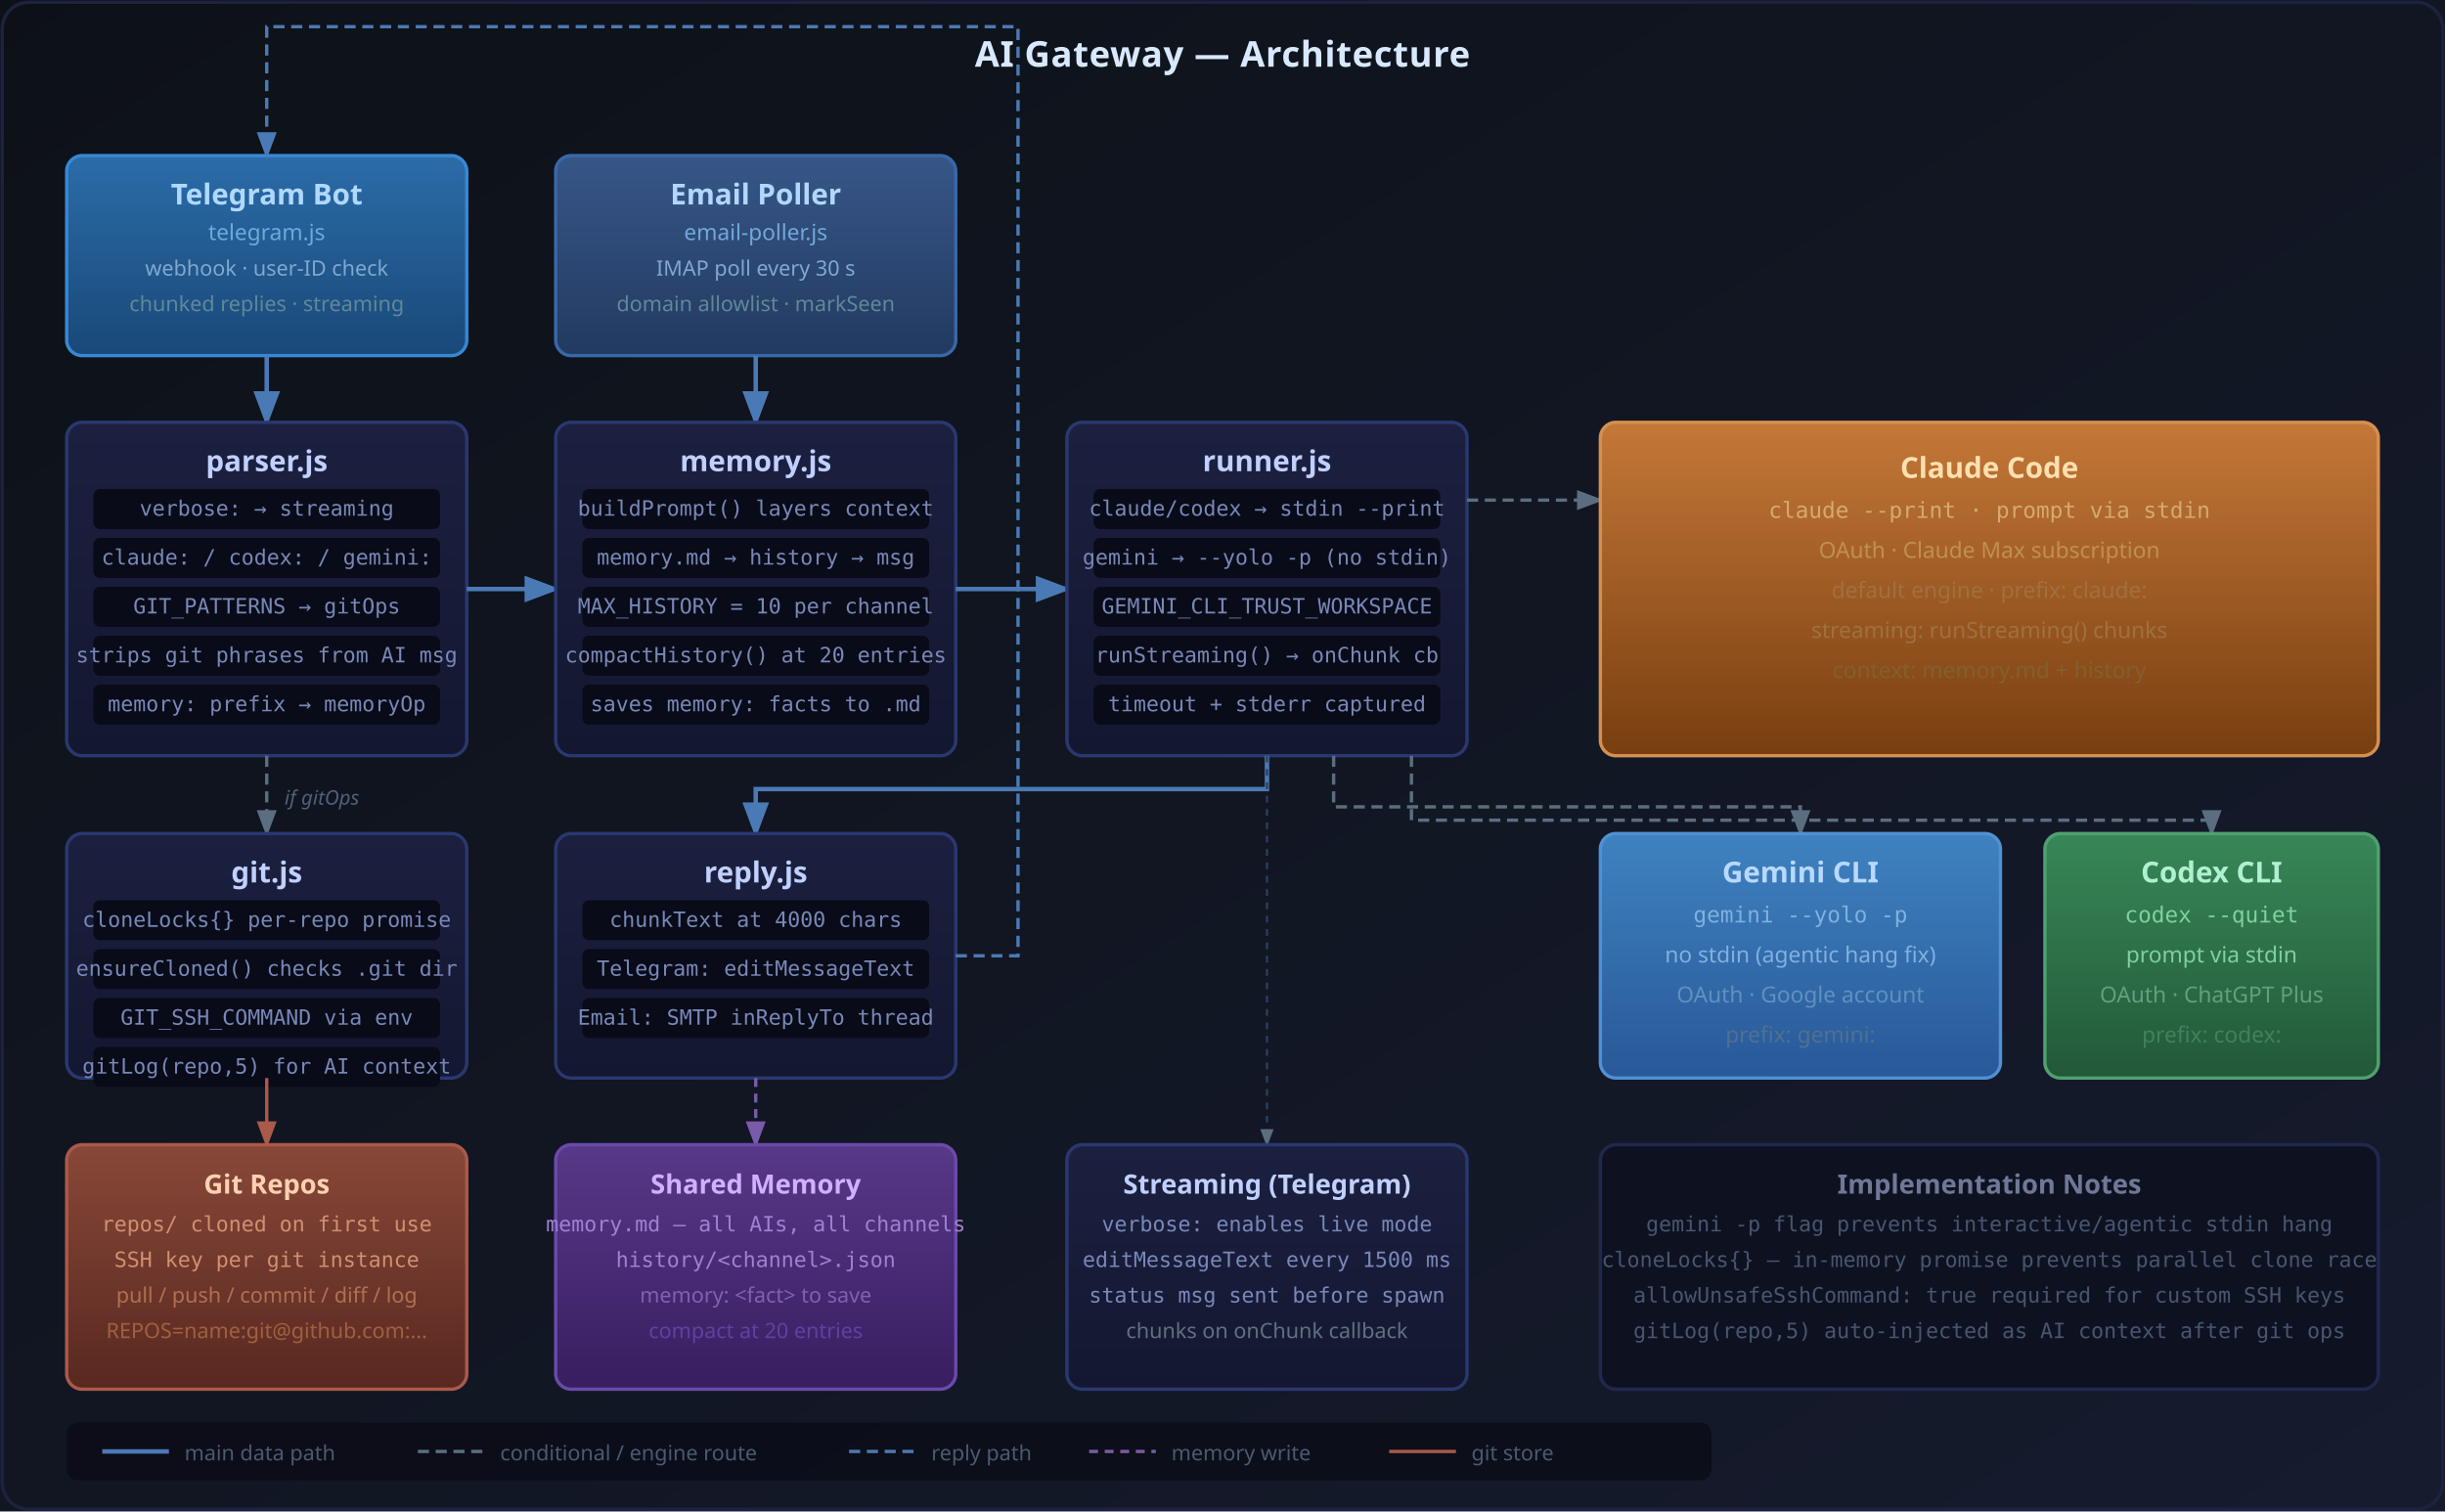
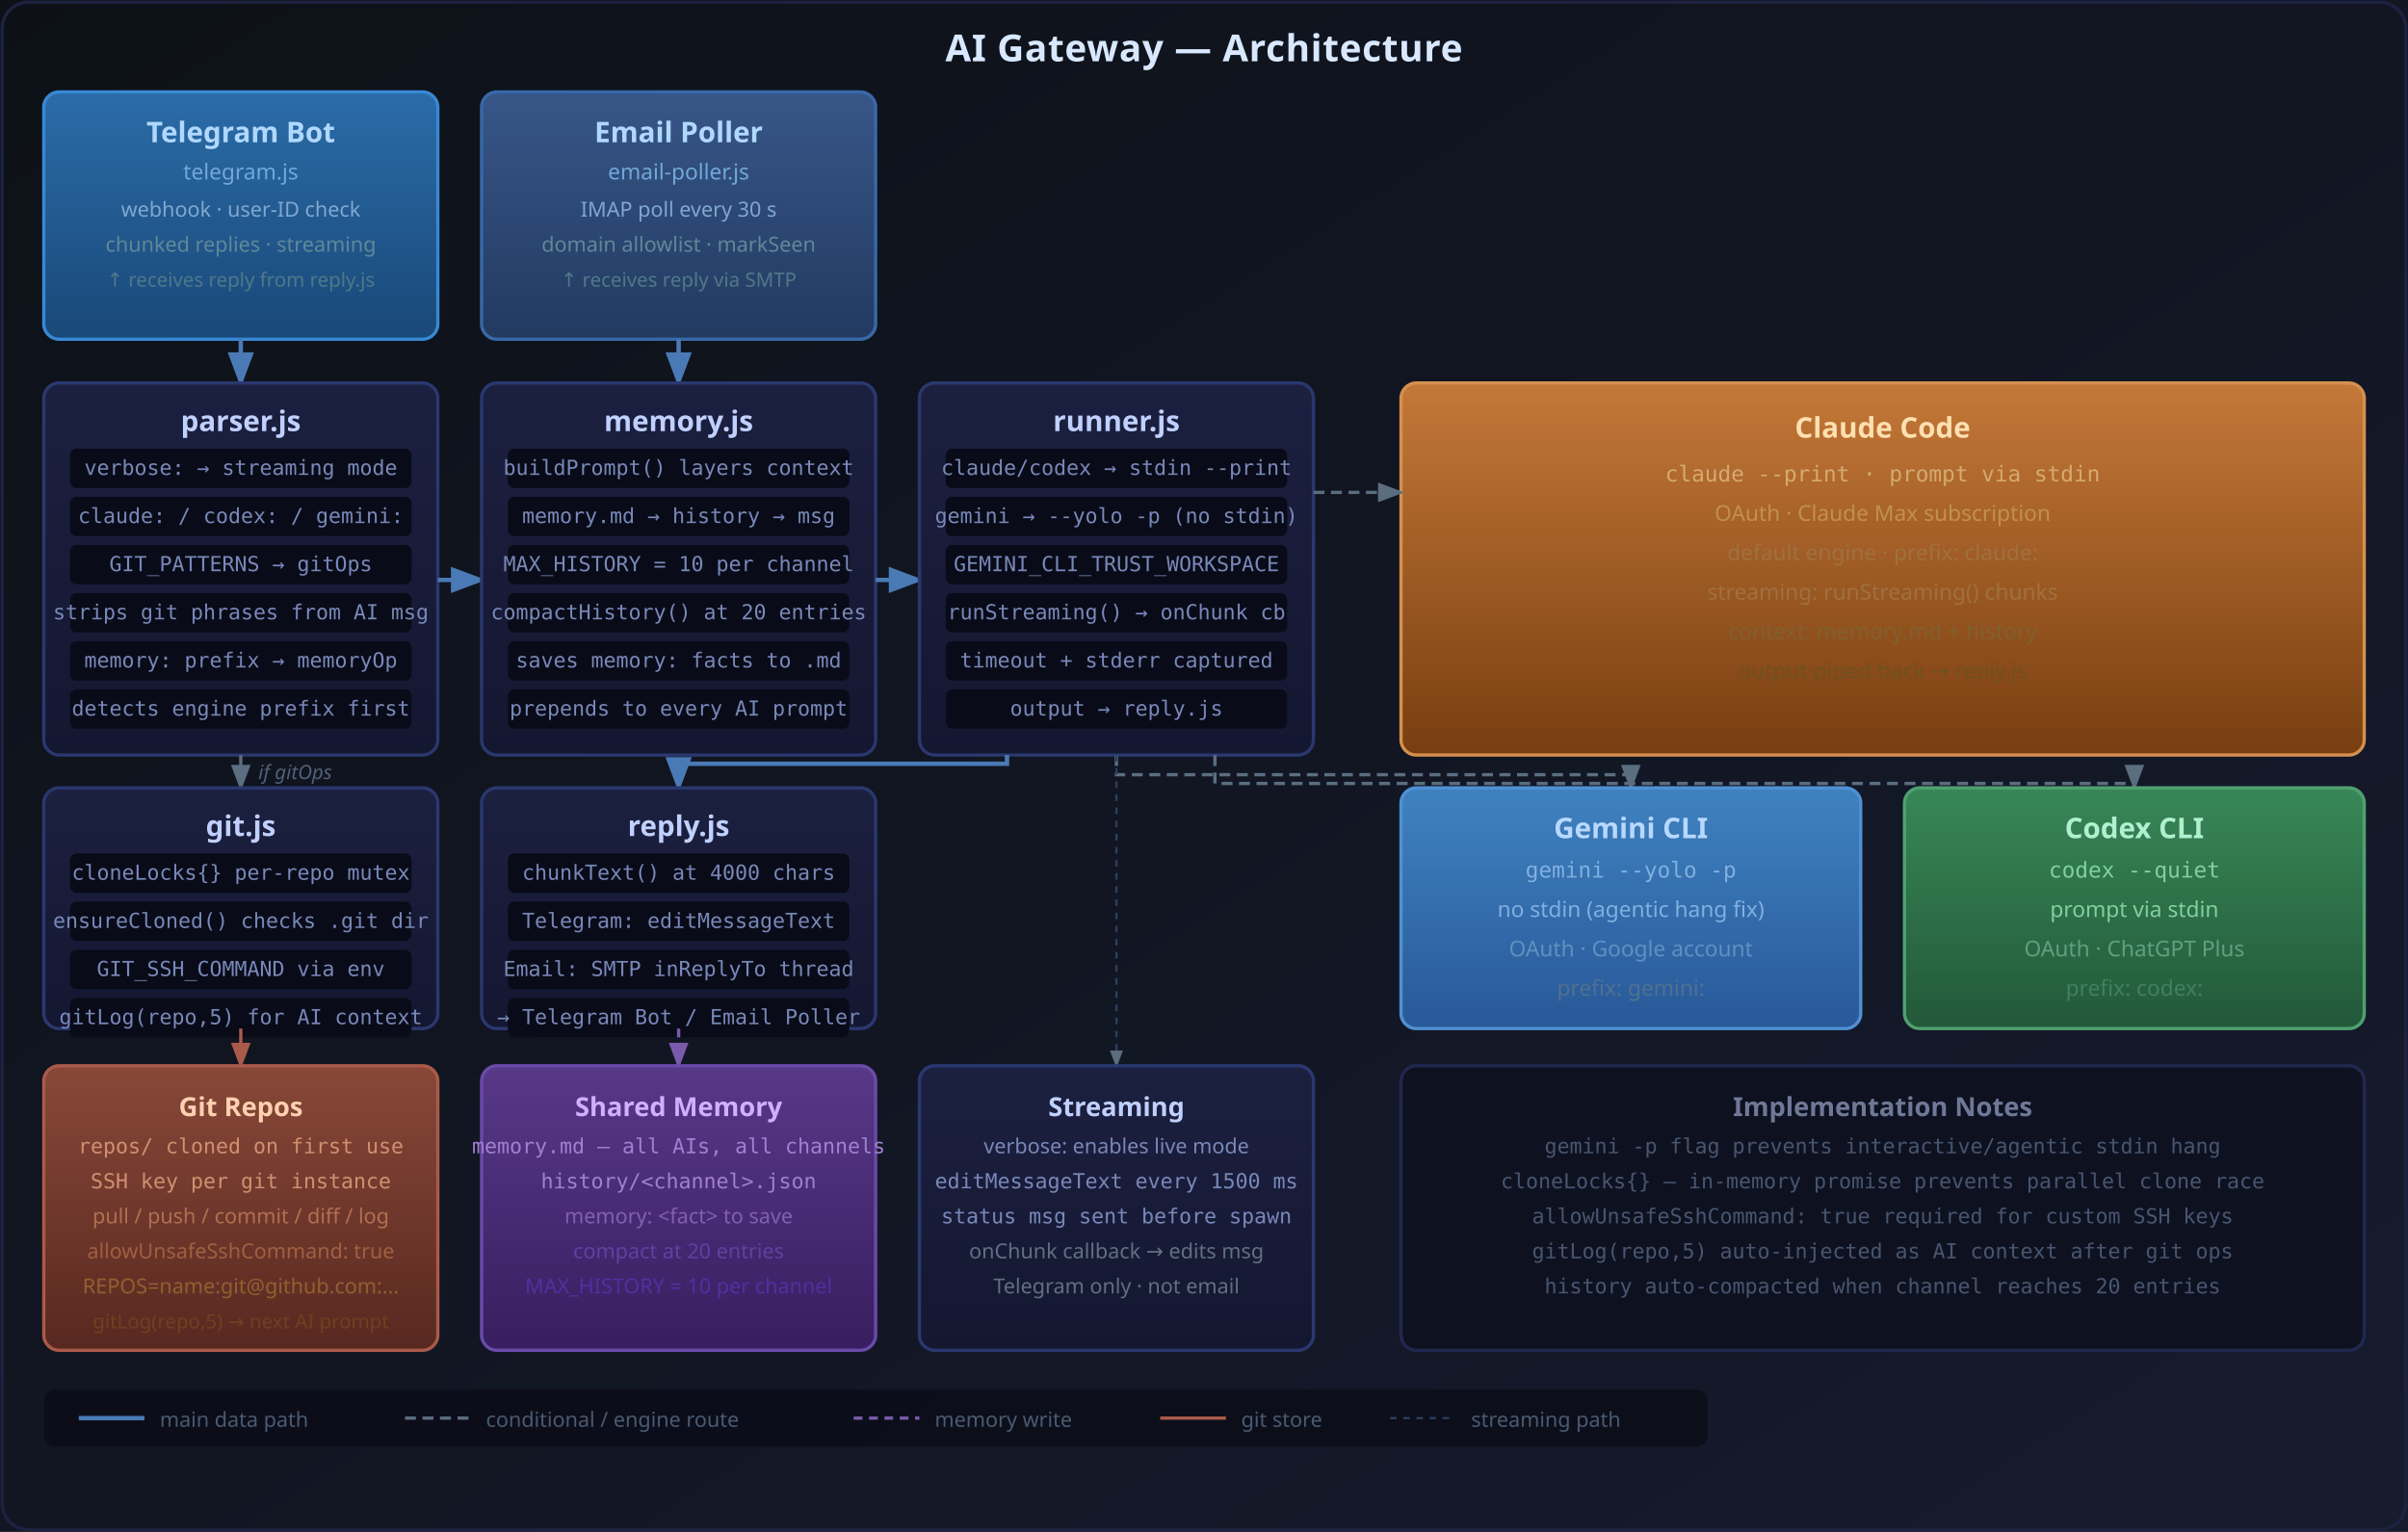
- <svg xmlns="http://www.w3.org/2000/svg" width="1100" height="680" viewBox="0 0 1100 680" font-family="'Segoe UI', system-ui, sans-serif">
+ <svg xmlns="http://www.w3.org/2000/svg" width="1100" height="700" viewBox="0 0 1100 700" font-family="'Segoe UI', system-ui, sans-serif">
  <defs>
    <linearGradient id="bgG" x1="0%" y1="0%" x2="100%" y2="100%">
      <stop offset="0%" stop-color="#0d1117" />
      <stop offset="100%" stop-color="#161b2e" />
    </linearGradient>
    <linearGradient id="teleG" x1="0%" y1="0%" x2="0%" y2="100%">
      <stop offset="0%" stop-color="#2b6ca8" />
      <stop offset="100%" stop-color="#194878" />
    </linearGradient>
    <linearGradient id="emailG" x1="0%" y1="0%" x2="0%" y2="100%">
      <stop offset="0%" stop-color="#375688" />
      <stop offset="100%" stop-color="#223a60" />
    </linearGradient>
    <linearGradient id="coreG" x1="0%" y1="0%" x2="0%" y2="100%">
      <stop offset="0%" stop-color="#1c2040" />
      <stop offset="100%" stop-color="#141730" />
    </linearGradient>
    <linearGradient id="claudeG" x1="0%" y1="0%" x2="0%" y2="100%">
      <stop offset="0%" stop-color="#c47838" />
      <stop offset="100%" stop-color="#783e10" />
    </linearGradient>
    <linearGradient id="geminiG" x1="0%" y1="0%" x2="0%" y2="100%">
      <stop offset="0%" stop-color="#3f82c0" />
      <stop offset="100%" stop-color="#285898" />
    </linearGradient>
    <linearGradient id="codexG" x1="0%" y1="0%" x2="0%" y2="100%">
      <stop offset="0%" stop-color="#388758" />
      <stop offset="100%" stop-color="#225838" />
    </linearGradient>
    <linearGradient id="memG" x1="0%" y1="0%" x2="0%" y2="100%">
      <stop offset="0%" stop-color="#583888" />
      <stop offset="100%" stop-color="#381e60" />
    </linearGradient>
    <linearGradient id="gitG" x1="0%" y1="0%" x2="0%" y2="100%">
      <stop offset="0%" stop-color="#884838" />
      <stop offset="100%" stop-color="#582820" />
    </linearGradient>
    <marker id="ab" markerWidth="8" markerHeight="6" refX="7" refY="3" orient="auto">
      <path d="M0,0 L0,6 L8,3 z" fill="#4a7ab5" />
    </marker>
    <marker id="ag" markerWidth="8" markerHeight="6" refX="7" refY="3" orient="auto">
      <path d="M0,0 L0,6 L8,3 z" fill="#5a6e80" />
    </marker>
    <marker id="apur" markerWidth="8" markerHeight="6" refX="7" refY="3" orient="auto">
      <path d="M0,0 L0,6 L8,3 z" fill="#7a5aaa" />
    </marker>
    <marker id="ared" markerWidth="8" markerHeight="6" refX="7" refY="3" orient="auto">
      <path d="M0,0 L0,6 L8,3 z" fill="#aa5a4a" />
    </marker>
  </defs>
-   <rect width="1100" height="680" fill="url(#bgG)" />
-   <rect x="1" y="1" width="1098" height="678" rx="12" fill="none" stroke="#1c2240" stroke-width="1.5" />
-   <text x="550" y="30" text-anchor="middle" font-size="16" font-weight="700" fill="#d8e8ff" letter-spacing="0.3">AI Gateway — Architecture</text>
-   <rect x="30" y="70" width="180" height="90" rx="7" fill="url(#teleG)" stroke="#3888d4" stroke-width="1.5" />
-   <text x="120" y="92" text-anchor="middle" font-size="13" font-weight="700" fill="#b0d8ff">Telegram Bot</text>
-   <text x="120" y="108" text-anchor="middle" font-size="10" fill="#70a8d8">telegram.js</text>
-   <text x="120" y="124" text-anchor="middle" font-size="9.5" fill="#80a8d0">webhook · user-ID check</text>
-   <text x="120" y="140" text-anchor="middle" font-size="9.5" fill="#608898">chunked replies · streaming</text>
-   <rect x="250" y="70" width="180" height="90" rx="7" fill="url(#emailG)" stroke="#3868a8" stroke-width="1.5" />
-   <text x="340" y="92" text-anchor="middle" font-size="13" font-weight="700" fill="#b0d8ff">Email Poller</text>
-   <text x="340" y="108" text-anchor="middle" font-size="10" fill="#70a8d8">email-poller.js</text>
-   <text x="340" y="124" text-anchor="middle" font-size="9.5" fill="#80a8d0">IMAP poll every 30 s</text>
-   <text x="340" y="140" text-anchor="middle" font-size="9.5" fill="#608898">domain allowlist · markSeen</text>
-   <line x1="120" y1="160" x2="120" y2="190" stroke="#4a7ab5" stroke-width="2" marker-end="url(#ab)" />
-   <line x1="340" y1="160" x2="340" y2="190" stroke="#4a7ab5" stroke-width="2" marker-end="url(#ab)" />
-   <rect x="30" y="190" width="180" height="150" rx="7" fill="url(#coreG)" stroke="#2a3870" stroke-width="1.5" />
-   <text x="120" y="212" text-anchor="middle" font-size="13" font-weight="700" fill="#c0d0ff">parser.js</text>
-   <rect x="42" y="220" width="156" height="18" rx="3" fill="#090b18" />
-   <text x="120" y="232" text-anchor="middle" font-size="9.5" fill="#7888b8" font-family="monospace">verbose: → streaming</text>
-   <rect x="42" y="242" width="156" height="18" rx="3" fill="#090b18" />
-   <text x="120" y="254" text-anchor="middle" font-size="9.5" fill="#7888b8" font-family="monospace">claude: / codex: / gemini:</text>
-   <rect x="42" y="264" width="156" height="18" rx="3" fill="#090b18" />
-   <text x="120" y="276" text-anchor="middle" font-size="9.5" fill="#7888b8" font-family="monospace">GIT_PATTERNS → gitOps</text>
-   <rect x="42" y="286" width="156" height="18" rx="3" fill="#090b18" />
-   <text x="120" y="298" text-anchor="middle" font-size="9.5" fill="#7888b8" font-family="monospace">strips git phrases from AI msg</text>
-   <rect x="42" y="308" width="156" height="18" rx="3" fill="#090b18" />
-   <text x="120" y="320" text-anchor="middle" font-size="9.5" fill="#7888b8" font-family="monospace">memory: prefix → memoryOp</text>
-   <line x1="210" y1="265" x2="250" y2="265" stroke="#4a7ab5" stroke-width="2" marker-end="url(#ab)" />
-   <rect x="250" y="190" width="180" height="150" rx="7" fill="url(#coreG)" stroke="#2a3870" stroke-width="1.5" />
-   <text x="340" y="212" text-anchor="middle" font-size="13" font-weight="700" fill="#c0d0ff">memory.js</text>
-   <rect x="262" y="220" width="156" height="18" rx="3" fill="#090b18" />
-   <text x="340" y="232" text-anchor="middle" font-size="9.5" fill="#7888b8" font-family="monospace">buildPrompt() layers context</text>
-   <rect x="262" y="242" width="156" height="18" rx="3" fill="#090b18" />
-   <text x="340" y="254" text-anchor="middle" font-size="9.5" fill="#7888b8" font-family="monospace">memory.md → history → msg</text>
-   <rect x="262" y="264" width="156" height="18" rx="3" fill="#090b18" />
-   <text x="340" y="276" text-anchor="middle" font-size="9.5" fill="#7888b8" font-family="monospace">MAX_HISTORY = 10 per channel</text>
-   <rect x="262" y="286" width="156" height="18" rx="3" fill="#090b18" />
-   <text x="340" y="298" text-anchor="middle" font-size="9.5" fill="#7888b8" font-family="monospace">compactHistory() at 20 entries</text>
-   <rect x="262" y="308" width="156" height="18" rx="3" fill="#090b18" />
-   <text x="340" y="320" text-anchor="middle" font-size="9.5" fill="#7888b8" font-family="monospace">saves memory: facts to .md</text>
-   <line x1="430" y1="265" x2="480" y2="265" stroke="#4a7ab5" stroke-width="2" marker-end="url(#ab)" />
-   <rect x="480" y="190" width="180" height="150" rx="7" fill="url(#coreG)" stroke="#2a3870" stroke-width="1.5" />
-   <text x="570" y="212" text-anchor="middle" font-size="13" font-weight="700" fill="#c0d0ff">runner.js</text>
-   <rect x="492" y="220" width="156" height="18" rx="3" fill="#090b18" />
-   <text x="570" y="232" text-anchor="middle" font-size="9.5" fill="#7888b8" font-family="monospace">claude/codex → stdin --print</text>
-   <rect x="492" y="242" width="156" height="18" rx="3" fill="#090b18" />
-   <text x="570" y="254" text-anchor="middle" font-size="9.5" fill="#7888b8" font-family="monospace">gemini → --yolo -p (no stdin)</text>
-   <rect x="492" y="264" width="156" height="18" rx="3" fill="#090b18" />
-   <text x="570" y="276" text-anchor="middle" font-size="9.5" fill="#7888b8" font-family="monospace">GEMINI_CLI_TRUST_WORKSPACE</text>
-   <rect x="492" y="286" width="156" height="18" rx="3" fill="#090b18" />
-   <text x="570" y="298" text-anchor="middle" font-size="9.5" fill="#7888b8" font-family="monospace">runStreaming() → onChunk cb</text>
-   <rect x="492" y="308" width="156" height="18" rx="3" fill="#090b18" />
-   <text x="570" y="320" text-anchor="middle" font-size="9.5" fill="#7888b8" font-family="monospace">timeout + stderr captured</text>
-   <line x1="660" y1="225" x2="720" y2="225" stroke="#5a6e80" stroke-width="1.5" stroke-dasharray="5,3" marker-end="url(#ag)" />
-   <polyline points="600,340 600,363 810,363 810,375" fill="none" stroke="#5a6e80" stroke-width="1.5" stroke-dasharray="5,3" marker-end="url(#ag)" />
-   <polyline points="635,340 635,369 995,369 995,375" fill="none" stroke="#5a6e80" stroke-width="1.5" stroke-dasharray="5,3" marker-end="url(#ag)" />
-   <polyline points="570,340 570,355 340,355 340,375" fill="none" stroke="#4a7ab5" stroke-width="2" marker-end="url(#ab)" />
-   <rect x="720" y="190" width="350" height="150" rx="7" fill="url(#claudeG)" stroke="#d49050" stroke-width="1.5" />
-   <text x="895" y="215" text-anchor="middle" font-size="13" font-weight="700" fill="#ffe0b0">Claude Code</text>
-   <text x="895" y="233" text-anchor="middle" font-size="10" fill="#d4aa70" font-family="monospace">claude --print · prompt via stdin</text>
-   <text x="895" y="251" text-anchor="middle" font-size="10" fill="#c09050">OAuth · Claude Max subscription</text>
-   <text x="895" y="269" text-anchor="middle" font-size="10" fill="#a07040">default engine · prefix: claude:</text>
-   <text x="895" y="287" text-anchor="middle" font-size="10" fill="#a07040">streaming: runStreaming() chunks</text>
-   <text x="895" y="305" text-anchor="middle" font-size="10" fill="#806030">context: memory.md + history</text>
-   <line x1="120" y1="340" x2="120" y2="375" stroke="#5a6e80" stroke-width="1.5" stroke-dasharray="5,3" marker-end="url(#ag)" />
-   <text x="128" y="362" font-size="9" fill="#50607a" font-style="italic">if gitOps</text>
-   <rect x="30" y="375" width="180" height="110" rx="7" fill="url(#coreG)" stroke="#2a3870" stroke-width="1.5" />
-   <text x="120" y="397" text-anchor="middle" font-size="13" font-weight="700" fill="#c0d0ff">git.js</text>
-   <rect x="42" y="405" width="156" height="18" rx="3" fill="#090b18" />
-   <text x="120" y="417" text-anchor="middle" font-size="9.5" fill="#7888b8" font-family="monospace">cloneLocks{} per-repo promise</text>
-   <rect x="42" y="427" width="156" height="18" rx="3" fill="#090b18" />
-   <text x="120" y="439" text-anchor="middle" font-size="9.5" fill="#7888b8" font-family="monospace">ensureCloned() checks .git dir</text>
-   <rect x="42" y="449" width="156" height="18" rx="3" fill="#090b18" />
-   <text x="120" y="461" text-anchor="middle" font-size="9.5" fill="#7888b8" font-family="monospace">GIT_SSH_COMMAND via env</text>
-   <rect x="42" y="471" width="156" height="18" rx="3" fill="#090b18" />
-   <text x="120" y="483" text-anchor="middle" font-size="9.5" fill="#7888b8" font-family="monospace">gitLog(repo,5) for AI context</text>
-   <rect x="250" y="375" width="180" height="110" rx="7" fill="url(#coreG)" stroke="#2a3870" stroke-width="1.5" />
-   <text x="340" y="397" text-anchor="middle" font-size="13" font-weight="700" fill="#c0d0ff">reply.js</text>
-   <rect x="262" y="405" width="156" height="18" rx="3" fill="#090b18" />
-   <text x="340" y="417" text-anchor="middle" font-size="9.5" fill="#7888b8" font-family="monospace">chunkText at 4000 chars</text>
-   <rect x="262" y="427" width="156" height="18" rx="3" fill="#090b18" />
-   <text x="340" y="439" text-anchor="middle" font-size="9.5" fill="#7888b8" font-family="monospace">Telegram: editMessageText</text>
-   <rect x="262" y="449" width="156" height="18" rx="3" fill="#090b18" />
-   <text x="340" y="461" text-anchor="middle" font-size="9.5" fill="#7888b8" font-family="monospace">Email: SMTP inReplyTo thread</text>
-   <rect x="720" y="375" width="180" height="110" rx="7" fill="url(#geminiG)" stroke="#5090d4" stroke-width="1.5" />
-   <text x="810" y="397" text-anchor="middle" font-size="13" font-weight="700" fill="#b8d8ff">Gemini CLI</text>
-   <text x="810" y="415" text-anchor="middle" font-size="10" fill="#80b0e0" font-family="monospace">gemini --yolo -p</text>
-   <text x="810" y="433" text-anchor="middle" font-size="10" fill="#80b0e0">no stdin (agentic hang fix)</text>
-   <text x="810" y="451" text-anchor="middle" font-size="10" fill="#6090c0">OAuth · Google account</text>
-   <text x="810" y="469" text-anchor="middle" font-size="10" fill="#507090">prefix: gemini:</text>
-   <rect x="920" y="375" width="150" height="110" rx="7" fill="url(#codexG)" stroke="#50a070" stroke-width="1.5" />
-   <text x="995" y="397" text-anchor="middle" font-size="13" font-weight="700" fill="#b0f0d0">Codex CLI</text>
-   <text x="995" y="415" text-anchor="middle" font-size="10" fill="#80d0a0" font-family="monospace">codex --quiet</text>
-   <text x="995" y="433" text-anchor="middle" font-size="10" fill="#80d0a0">prompt via stdin</text>
-   <text x="995" y="451" text-anchor="middle" font-size="10" fill="#60a080">OAuth · ChatGPT Plus</text>
-   <text x="995" y="469" text-anchor="middle" font-size="10" fill="#408060">prefix: codex:</text>
-   <polyline points="430,430 458,430 458,12 120,12 120,70" fill="none" stroke="#4a7ab5" stroke-width="1.5" stroke-dasharray="5,3" marker-end="url(#ab)" />
-   <line x1="120" y1="485" x2="120" y2="515" stroke="#aa5a4a" stroke-width="1.5" marker-end="url(#ared)" />
-   <line x1="340" y1="485" x2="340" y2="515" stroke="#7a5aaa" stroke-width="1.5" stroke-dasharray="4,3" marker-end="url(#apur)" />
-   <line x1="570" y1="340" x2="570" y2="515" stroke="#2a4060" stroke-width="1" stroke-dasharray="3,3" marker-end="url(#ag)" />
-   <rect x="30" y="515" width="180" height="110" rx="7" fill="url(#gitG)" stroke="#aa5a4a" stroke-width="1.5" />
-   <text x="120" y="537" text-anchor="middle" font-size="12" font-weight="700" fill="#ffd0b0">Git Repos</text>
-   <text x="120" y="554" text-anchor="middle" font-size="9.5" fill="#d09070" font-family="monospace">repos/ cloned on first use</text>
-   <text x="120" y="570" text-anchor="middle" font-size="9.5" fill="#d09070" font-family="monospace">SSH key per git instance</text>
-   <text x="120" y="586" text-anchor="middle" font-size="9.5" fill="#b07050">pull / push / commit / diff / log</text>
-   <text x="120" y="602" text-anchor="middle" font-size="9.5" fill="#a06040">REPOS=name:git@github.com:...</text>
-   <rect x="250" y="515" width="180" height="110" rx="7" fill="url(#memG)" stroke="#6a4aaa" stroke-width="1.5" />
-   <text x="340" y="537" text-anchor="middle" font-size="12" font-weight="700" fill="#d0b0ff">Shared Memory</text>
-   <text x="340" y="554" text-anchor="middle" font-size="9.5" fill="#a080d0" font-family="monospace">memory.md — all AIs, all channels</text>
-   <text x="340" y="570" text-anchor="middle" font-size="9.5" fill="#a080d0" font-family="monospace">history/&lt;channel&gt;.json</text>
-   <text x="340" y="586" text-anchor="middle" font-size="9.5" fill="#8060b0">memory: &lt;fact&gt; to save</text>
-   <text x="340" y="602" text-anchor="middle" font-size="9.5" fill="#6040a0">compact at 20 entries</text>
-   <rect x="480" y="515" width="180" height="110" rx="7" fill="url(#coreG)" stroke="#2a3870" stroke-width="1.5" />
-   <text x="570" y="537" text-anchor="middle" font-size="12" font-weight="700" fill="#c0d0ff">Streaming (Telegram)</text>
-   <text x="570" y="554" text-anchor="middle" font-size="9.5" fill="#7888b8" font-family="monospace">verbose: enables live mode</text>
-   <text x="570" y="570" text-anchor="middle" font-size="9.5" fill="#7888b8" font-family="monospace">editMessageText every 1500 ms</text>
-   <text x="570" y="586" text-anchor="middle" font-size="9.5" fill="#7888b8" font-family="monospace">status msg sent before spawn</text>
-   <text x="570" y="602" text-anchor="middle" font-size="9.5" fill="#607080">chunks on onChunk callback</text>
-   <rect x="720" y="515" width="350" height="110" rx="7" fill="#0e1220" stroke="#202850" stroke-width="1.5" />
-   <text x="895" y="537" text-anchor="middle" font-size="12" font-weight="700" fill="#707898">Implementation Notes</text>
-   <text x="895" y="554" text-anchor="middle" font-size="9.5" fill="#485570" font-family="monospace">gemini -p flag prevents interactive/agentic stdin hang</text>
-   <text x="895" y="570" text-anchor="middle" font-size="9.5" fill="#485570" font-family="monospace">cloneLocks{} — in-memory promise prevents parallel clone race</text>
-   <text x="895" y="586" text-anchor="middle" font-size="9.5" fill="#485570" font-family="monospace">allowUnsafeSshCommand: true required for custom SSH keys</text>
-   <text x="895" y="602" text-anchor="middle" font-size="9.5" fill="#485570" font-family="monospace">gitLog(repo,5) auto-injected as AI context after git ops</text>
-   <rect x="30" y="640" width="740" height="26" rx="5" fill="#0a0c18" opacity="0.85" />
-   <line x1="46" y1="653" x2="76" y2="653" stroke="#4a7ab5" stroke-width="2" />
-   <text x="83" y="657" font-size="9.5" fill="#4a5a70">main data path</text>
-   <line x1="188" y1="653" x2="218" y2="653" stroke="#5a6e80" stroke-width="1.5" stroke-dasharray="5,3" />
-   <text x="225" y="657" font-size="9.5" fill="#4a5a70">conditional / engine route</text>
-   <line x1="382" y1="653" x2="412" y2="653" stroke="#4a7ab5" stroke-width="1.5" stroke-dasharray="5,3" />
-   <text x="419" y="657" font-size="9.5" fill="#4a5a70">reply path</text>
-   <line x1="490" y1="653" x2="520" y2="653" stroke="#7a5aaa" stroke-width="1.5" stroke-dasharray="4,3" />
-   <text x="527" y="657" font-size="9.5" fill="#4a5a70">memory write</text>
-   <line x1="625" y1="653" x2="655" y2="653" stroke="#aa5a4a" stroke-width="1.5" />
-   <text x="662" y="657" font-size="9.5" fill="#4a5a70">git store</text>
+   <rect width="1100" height="700" fill="url(#bgG)" />
+   <rect x="1" y="1" width="1098" height="698" rx="12" fill="none" stroke="#1c2240" stroke-width="1.5" />
+   <text x="550" y="28" text-anchor="middle" font-size="17" font-weight="700" fill="#d8e8ff" letter-spacing="0.3">AI Gateway — Architecture</text>
+   <rect x="20" y="42" width="180" height="113" rx="7" fill="url(#teleG)" stroke="#3888d4" stroke-width="1.5" />
+   <text x="110" y="65" text-anchor="middle" font-size="13" font-weight="700" fill="#b0d8ff">Telegram Bot</text>
+   <text x="110" y="82" text-anchor="middle" font-size="10" fill="#70a8d8">telegram.js</text>
+   <text x="110" y="99" text-anchor="middle" font-size="9.5" fill="#80a8d0">webhook · user-ID check</text>
+   <text x="110" y="115" text-anchor="middle" font-size="9.5" fill="#608898">chunked replies · streaming</text>
+   <text x="110" y="131" text-anchor="middle" font-size="9" fill="#507888">↑ receives reply from reply.js</text>
+   <rect x="220" y="42" width="180" height="113" rx="7" fill="url(#emailG)" stroke="#3868a8" stroke-width="1.5" />
+   <text x="310" y="65" text-anchor="middle" font-size="13" font-weight="700" fill="#b0d8ff">Email Poller</text>
+   <text x="310" y="82" text-anchor="middle" font-size="10" fill="#70a8d8">email-poller.js</text>
+   <text x="310" y="99" text-anchor="middle" font-size="9.5" fill="#80a8d0">IMAP poll every 30 s</text>
+   <text x="310" y="115" text-anchor="middle" font-size="9.5" fill="#608898">domain allowlist · markSeen</text>
+   <text x="310" y="131" text-anchor="middle" font-size="9" fill="#507888">↑ receives reply via SMTP</text>
+   <line x1="110" y1="155" x2="110" y2="175" stroke="#4a7ab5" stroke-width="2" marker-end="url(#ab)" />
+   <line x1="310" y1="155" x2="310" y2="175" stroke="#4a7ab5" stroke-width="2" marker-end="url(#ab)" />
+   <rect x="20" y="175" width="180" height="170" rx="7" fill="url(#coreG)" stroke="#2a3870" stroke-width="1.5" />
+   <text x="110" y="197" text-anchor="middle" font-size="13" font-weight="700" fill="#c0d0ff">parser.js</text>
+   <rect x="32" y="205" width="156" height="18" rx="3" fill="#090b18" />
+   <text x="110" y="217" text-anchor="middle" font-size="9.5" fill="#7888b8" font-family="monospace">verbose: → streaming mode</text>
+   <rect x="32" y="227" width="156" height="18" rx="3" fill="#090b18" />
+   <text x="110" y="239" text-anchor="middle" font-size="9.5" fill="#7888b8" font-family="monospace">claude: / codex: / gemini:</text>
+   <rect x="32" y="249" width="156" height="18" rx="3" fill="#090b18" />
+   <text x="110" y="261" text-anchor="middle" font-size="9.5" fill="#7888b8" font-family="monospace">GIT_PATTERNS → gitOps</text>
+   <rect x="32" y="271" width="156" height="18" rx="3" fill="#090b18" />
+   <text x="110" y="283" text-anchor="middle" font-size="9.5" fill="#7888b8" font-family="monospace">strips git phrases from AI msg</text>
+   <rect x="32" y="293" width="156" height="18" rx="3" fill="#090b18" />
+   <text x="110" y="305" text-anchor="middle" font-size="9.5" fill="#7888b8" font-family="monospace">memory: prefix → memoryOp</text>
+   <rect x="32" y="315" width="156" height="18" rx="3" fill="#090b18" />
+   <text x="110" y="327" text-anchor="middle" font-size="9.5" fill="#7888b8" font-family="monospace">detects engine prefix first</text>
+   <line x1="200" y1="265" x2="220" y2="265" stroke="#4a7ab5" stroke-width="2" marker-end="url(#ab)" />
+   <rect x="220" y="175" width="180" height="170" rx="7" fill="url(#coreG)" stroke="#2a3870" stroke-width="1.5" />
+   <text x="310" y="197" text-anchor="middle" font-size="13" font-weight="700" fill="#c0d0ff">memory.js</text>
+   <rect x="232" y="205" width="156" height="18" rx="3" fill="#090b18" />
+   <text x="310" y="217" text-anchor="middle" font-size="9.5" fill="#7888b8" font-family="monospace">buildPrompt() layers context</text>
+   <rect x="232" y="227" width="156" height="18" rx="3" fill="#090b18" />
+   <text x="310" y="239" text-anchor="middle" font-size="9.5" fill="#7888b8" font-family="monospace">memory.md → history → msg</text>
+   <rect x="232" y="249" width="156" height="18" rx="3" fill="#090b18" />
+   <text x="310" y="261" text-anchor="middle" font-size="9.5" fill="#7888b8" font-family="monospace">MAX_HISTORY = 10 per channel</text>
+   <rect x="232" y="271" width="156" height="18" rx="3" fill="#090b18" />
+   <text x="310" y="283" text-anchor="middle" font-size="9.5" fill="#7888b8" font-family="monospace">compactHistory() at 20 entries</text>
+   <rect x="232" y="293" width="156" height="18" rx="3" fill="#090b18" />
+   <text x="310" y="305" text-anchor="middle" font-size="9.5" fill="#7888b8" font-family="monospace">saves memory: facts to .md</text>
+   <rect x="232" y="315" width="156" height="18" rx="3" fill="#090b18" />
+   <text x="310" y="327" text-anchor="middle" font-size="9.5" fill="#7888b8" font-family="monospace">prepends to every AI prompt</text>
+   <line x1="400" y1="265" x2="420" y2="265" stroke="#4a7ab5" stroke-width="2" marker-end="url(#ab)" />
+   <rect x="420" y="175" width="180" height="170" rx="7" fill="url(#coreG)" stroke="#2a3870" stroke-width="1.5" />
+   <text x="510" y="197" text-anchor="middle" font-size="13" font-weight="700" fill="#c0d0ff">runner.js</text>
+   <rect x="432" y="205" width="156" height="18" rx="3" fill="#090b18" />
+   <text x="510" y="217" text-anchor="middle" font-size="9.5" fill="#7888b8" font-family="monospace">claude/codex → stdin --print</text>
+   <rect x="432" y="227" width="156" height="18" rx="3" fill="#090b18" />
+   <text x="510" y="239" text-anchor="middle" font-size="9.5" fill="#7888b8" font-family="monospace">gemini → --yolo -p (no stdin)</text>
+   <rect x="432" y="249" width="156" height="18" rx="3" fill="#090b18" />
+   <text x="510" y="261" text-anchor="middle" font-size="9.5" fill="#7888b8" font-family="monospace">GEMINI_CLI_TRUST_WORKSPACE</text>
+   <rect x="432" y="271" width="156" height="18" rx="3" fill="#090b18" />
+   <text x="510" y="283" text-anchor="middle" font-size="9.5" fill="#7888b8" font-family="monospace">runStreaming() → onChunk cb</text>
+   <rect x="432" y="293" width="156" height="18" rx="3" fill="#090b18" />
+   <text x="510" y="305" text-anchor="middle" font-size="9.5" fill="#7888b8" font-family="monospace">timeout + stderr captured</text>
+   <rect x="432" y="315" width="156" height="18" rx="3" fill="#090b18" />
+   <text x="510" y="327" text-anchor="middle" font-size="9.5" fill="#7888b8" font-family="monospace">output → reply.js</text>
+   <rect x="640" y="175" width="440" height="170" rx="7" fill="url(#claudeG)" stroke="#d49050" stroke-width="1.5" />
+   <text x="860" y="200" text-anchor="middle" font-size="13" font-weight="700" fill="#ffe0b0">Claude Code</text>
+   <text x="860" y="220" text-anchor="middle" font-size="10" fill="#d4aa70" font-family="monospace">claude --print · prompt via stdin</text>
+   <text x="860" y="238" text-anchor="middle" font-size="10" fill="#c09050">OAuth · Claude Max subscription</text>
+   <text x="860" y="256" text-anchor="middle" font-size="10" fill="#a07040">default engine · prefix: claude:</text>
+   <text x="860" y="274" text-anchor="middle" font-size="10" fill="#a07040">streaming: runStreaming() chunks</text>
+   <text x="860" y="292" text-anchor="middle" font-size="10" fill="#806030">context: memory.md + history</text>
+   <text x="860" y="310" text-anchor="middle" font-size="10" fill="#705020">output piped back → reply.js</text>
+   <line x1="600" y1="225" x2="640" y2="225" stroke="#5a6e80" stroke-width="1.5" stroke-dasharray="5,3" marker-end="url(#ag)" />
+   <polyline points="460,345 460,349 310,349 310,360" fill="none" stroke="#4a7ab5" stroke-width="2" marker-end="url(#ab)" />
+   <polyline points="510,345 510,354 745,354 745,360" fill="none" stroke="#5a6e80" stroke-width="1.5" stroke-dasharray="5,3" marker-end="url(#ag)" />
+   <polyline points="555,345 555,358 975,358 975,360" fill="none" stroke="#5a6e80" stroke-width="1.5" stroke-dasharray="5,3" marker-end="url(#ag)" />
+   <line x1="110" y1="345" x2="110" y2="360" stroke="#5a6e80" stroke-width="1.5" stroke-dasharray="5,3" marker-end="url(#ag)" />
+   <text x="118" y="356" font-size="9" fill="#50607a" font-style="italic">if gitOps</text>
+   <rect x="20" y="360" width="180" height="110" rx="7" fill="url(#coreG)" stroke="#2a3870" stroke-width="1.5" />
+   <text x="110" y="382" text-anchor="middle" font-size="13" font-weight="700" fill="#c0d0ff">git.js</text>
+   <rect x="32" y="390" width="156" height="18" rx="3" fill="#090b18" />
+   <text x="110" y="402" text-anchor="middle" font-size="9.5" fill="#7888b8" font-family="monospace">cloneLocks{} per-repo mutex</text>
+   <rect x="32" y="412" width="156" height="18" rx="3" fill="#090b18" />
+   <text x="110" y="424" text-anchor="middle" font-size="9.5" fill="#7888b8" font-family="monospace">ensureCloned() checks .git dir</text>
+   <rect x="32" y="434" width="156" height="18" rx="3" fill="#090b18" />
+   <text x="110" y="446" text-anchor="middle" font-size="9.5" fill="#7888b8" font-family="monospace">GIT_SSH_COMMAND via env</text>
+   <rect x="32" y="456" width="156" height="18" rx="3" fill="#090b18" />
+   <text x="110" y="468" text-anchor="middle" font-size="9.5" fill="#7888b8" font-family="monospace">gitLog(repo,5) for AI context</text>
+   <rect x="220" y="360" width="180" height="110" rx="7" fill="url(#coreG)" stroke="#2a3870" stroke-width="1.5" />
+   <text x="310" y="382" text-anchor="middle" font-size="13" font-weight="700" fill="#c0d0ff">reply.js</text>
+   <rect x="232" y="390" width="156" height="18" rx="3" fill="#090b18" />
+   <text x="310" y="402" text-anchor="middle" font-size="9.5" fill="#7888b8" font-family="monospace">chunkText() at 4000 chars</text>
+   <rect x="232" y="412" width="156" height="18" rx="3" fill="#090b18" />
+   <text x="310" y="424" text-anchor="middle" font-size="9.5" fill="#7888b8" font-family="monospace">Telegram: editMessageText</text>
+   <rect x="232" y="434" width="156" height="18" rx="3" fill="#090b18" />
+   <text x="310" y="446" text-anchor="middle" font-size="9.5" fill="#7888b8" font-family="monospace">Email: SMTP inReplyTo thread</text>
+   <rect x="232" y="456" width="156" height="18" rx="3" fill="#090b18" />
+   <text x="310" y="468" text-anchor="middle" font-size="9.5" fill="#7888b8" font-family="monospace">→ Telegram Bot / Email Poller</text>
+   <line x1="510" y1="345" x2="510" y2="487" stroke="#2a4060" stroke-width="1" stroke-dasharray="3,3" marker-end="url(#ag)" />
+   <rect x="640" y="360" width="210" height="110" rx="7" fill="url(#geminiG)" stroke="#5090d4" stroke-width="1.5" />
+   <text x="745" y="383" text-anchor="middle" font-size="13" font-weight="700" fill="#b8d8ff">Gemini CLI</text>
+   <text x="745" y="401" text-anchor="middle" font-size="10" fill="#80b0e0" font-family="monospace">gemini --yolo -p</text>
+   <text x="745" y="419" text-anchor="middle" font-size="10" fill="#80b0e0">no stdin (agentic hang fix)</text>
+   <text x="745" y="437" text-anchor="middle" font-size="10" fill="#6090c0">OAuth · Google account</text>
+   <text x="745" y="455" text-anchor="middle" font-size="10" fill="#507090">prefix: gemini:</text>
+   <rect x="870" y="360" width="210" height="110" rx="7" fill="url(#codexG)" stroke="#50a070" stroke-width="1.5" />
+   <text x="975" y="383" text-anchor="middle" font-size="13" font-weight="700" fill="#b0f0d0">Codex CLI</text>
+   <text x="975" y="401" text-anchor="middle" font-size="10" fill="#80d0a0" font-family="monospace">codex --quiet</text>
+   <text x="975" y="419" text-anchor="middle" font-size="10" fill="#80d0a0">prompt via stdin</text>
+   <text x="975" y="437" text-anchor="middle" font-size="10" fill="#60a080">OAuth · ChatGPT Plus</text>
+   <text x="975" y="455" text-anchor="middle" font-size="10" fill="#408060">prefix: codex:</text>
+   <line x1="110" y1="470" x2="110" y2="487" stroke="#aa5a4a" stroke-width="1.5" marker-end="url(#ared)" />
+   <line x1="310" y1="470" x2="310" y2="487" stroke="#7a5aaa" stroke-width="1.5" stroke-dasharray="4,3" marker-end="url(#apur)" />
+   <rect x="20" y="487" width="180" height="130" rx="7" fill="url(#gitG)" stroke="#aa5a4a" stroke-width="1.5" />
+   <text x="110" y="510" text-anchor="middle" font-size="12" font-weight="700" fill="#ffd0b0">Git Repos</text>
+   <text x="110" y="527" text-anchor="middle" font-size="9.5" fill="#d09070" font-family="monospace">repos/ cloned on first use</text>
+   <text x="110" y="543" text-anchor="middle" font-size="9.5" fill="#d09070" font-family="monospace">SSH key per git instance</text>
+   <text x="110" y="559" text-anchor="middle" font-size="9.5" fill="#b07050">pull / push / commit / diff / log</text>
+   <text x="110" y="575" text-anchor="middle" font-size="9.5" fill="#a06040">allowUnsafeSshCommand: true</text>
+   <text x="110" y="591" text-anchor="middle" font-size="9.5" fill="#906030">REPOS=name:git@github.com:...</text>
+   <text x="110" y="607" text-anchor="middle" font-size="9" fill="#704020">gitLog(repo,5) → next AI prompt</text>
+   <rect x="220" y="487" width="180" height="130" rx="7" fill="url(#memG)" stroke="#6a4aaa" stroke-width="1.5" />
+   <text x="310" y="510" text-anchor="middle" font-size="12" font-weight="700" fill="#d0b0ff">Shared Memory</text>
+   <text x="310" y="527" text-anchor="middle" font-size="9.5" fill="#a080d0" font-family="monospace">memory.md — all AIs, all channels</text>
+   <text x="310" y="543" text-anchor="middle" font-size="9.5" fill="#a080d0" font-family="monospace">history/&lt;channel&gt;.json</text>
+   <text x="310" y="559" text-anchor="middle" font-size="9.5" fill="#8060b0">memory: &lt;fact&gt; to save</text>
+   <text x="310" y="575" text-anchor="middle" font-size="9.5" fill="#6040a0">compact at 20 entries</text>
+   <text x="310" y="591" text-anchor="middle" font-size="9.5" fill="#5030a0">MAX_HISTORY = 10 per channel</text>
+   <rect x="420" y="487" width="180" height="130" rx="7" fill="url(#coreG)" stroke="#2a3870" stroke-width="1.5" />
+   <text x="510" y="510" text-anchor="middle" font-size="12" font-weight="700" fill="#c0d0ff">Streaming</text>
+   <text x="510" y="527" text-anchor="middle" font-size="9.5" fill="#7888b8">verbose: enables live mode</text>
+   <text x="510" y="543" text-anchor="middle" font-size="9.5" fill="#7888b8" font-family="monospace">editMessageText every 1500 ms</text>
+   <text x="510" y="559" text-anchor="middle" font-size="9.5" fill="#7888b8" font-family="monospace">status msg sent before spawn</text>
+   <text x="510" y="575" text-anchor="middle" font-size="9.5" fill="#607080">onChunk callback → edits msg</text>
+   <text x="510" y="591" text-anchor="middle" font-size="9.5" fill="#607080">Telegram only · not email</text>
+   <rect x="640" y="487" width="440" height="130" rx="7" fill="#0e1220" stroke="#202850" stroke-width="1.5" />
+   <text x="860" y="510" text-anchor="middle" font-size="12" font-weight="700" fill="#707898">Implementation Notes</text>
+   <text x="860" y="527" text-anchor="middle" font-size="9.5" fill="#485570" font-family="monospace">gemini -p flag prevents interactive/agentic stdin hang</text>
+   <text x="860" y="543" text-anchor="middle" font-size="9.5" fill="#485570" font-family="monospace">cloneLocks{} — in-memory promise prevents parallel clone race</text>
+   <text x="860" y="559" text-anchor="middle" font-size="9.5" fill="#485570" font-family="monospace">allowUnsafeSshCommand: true required for custom SSH keys</text>
+   <text x="860" y="575" text-anchor="middle" font-size="9.5" fill="#485570" font-family="monospace">gitLog(repo,5) auto-injected as AI context after git ops</text>
+   <text x="860" y="591" text-anchor="middle" font-size="9.5" fill="#485570" font-family="monospace">history auto-compacted when channel reaches 20 entries</text>
+   <rect x="20" y="635" width="760" height="26" rx="5" fill="#0a0c18" opacity="0.85" />
+   <line x1="36" y1="648" x2="66" y2="648" stroke="#4a7ab5" stroke-width="2" />
+   <text x="73" y="652" font-size="9.5" fill="#4a5a70">main data path</text>
+   <line x1="185" y1="648" x2="215" y2="648" stroke="#5a6e80" stroke-width="1.5" stroke-dasharray="5,3" />
+   <text x="222" y="652" font-size="9.5" fill="#4a5a70">conditional / engine route</text>
+   <line x1="390" y1="648" x2="420" y2="648" stroke="#7a5aaa" stroke-width="1.5" stroke-dasharray="4,3" />
+   <text x="427" y="652" font-size="9.5" fill="#4a5a70">memory write</text>
+   <line x1="530" y1="648" x2="560" y2="648" stroke="#aa5a4a" stroke-width="1.5" />
+   <text x="567" y="652" font-size="9.5" fill="#4a5a70">git store</text>
+   <line x1="635" y1="648" x2="665" y2="648" stroke="#2a4060" stroke-width="1" stroke-dasharray="3,3" />
+   <text x="672" y="652" font-size="9.5" fill="#4a5a70">streaming path</text>
</svg>
